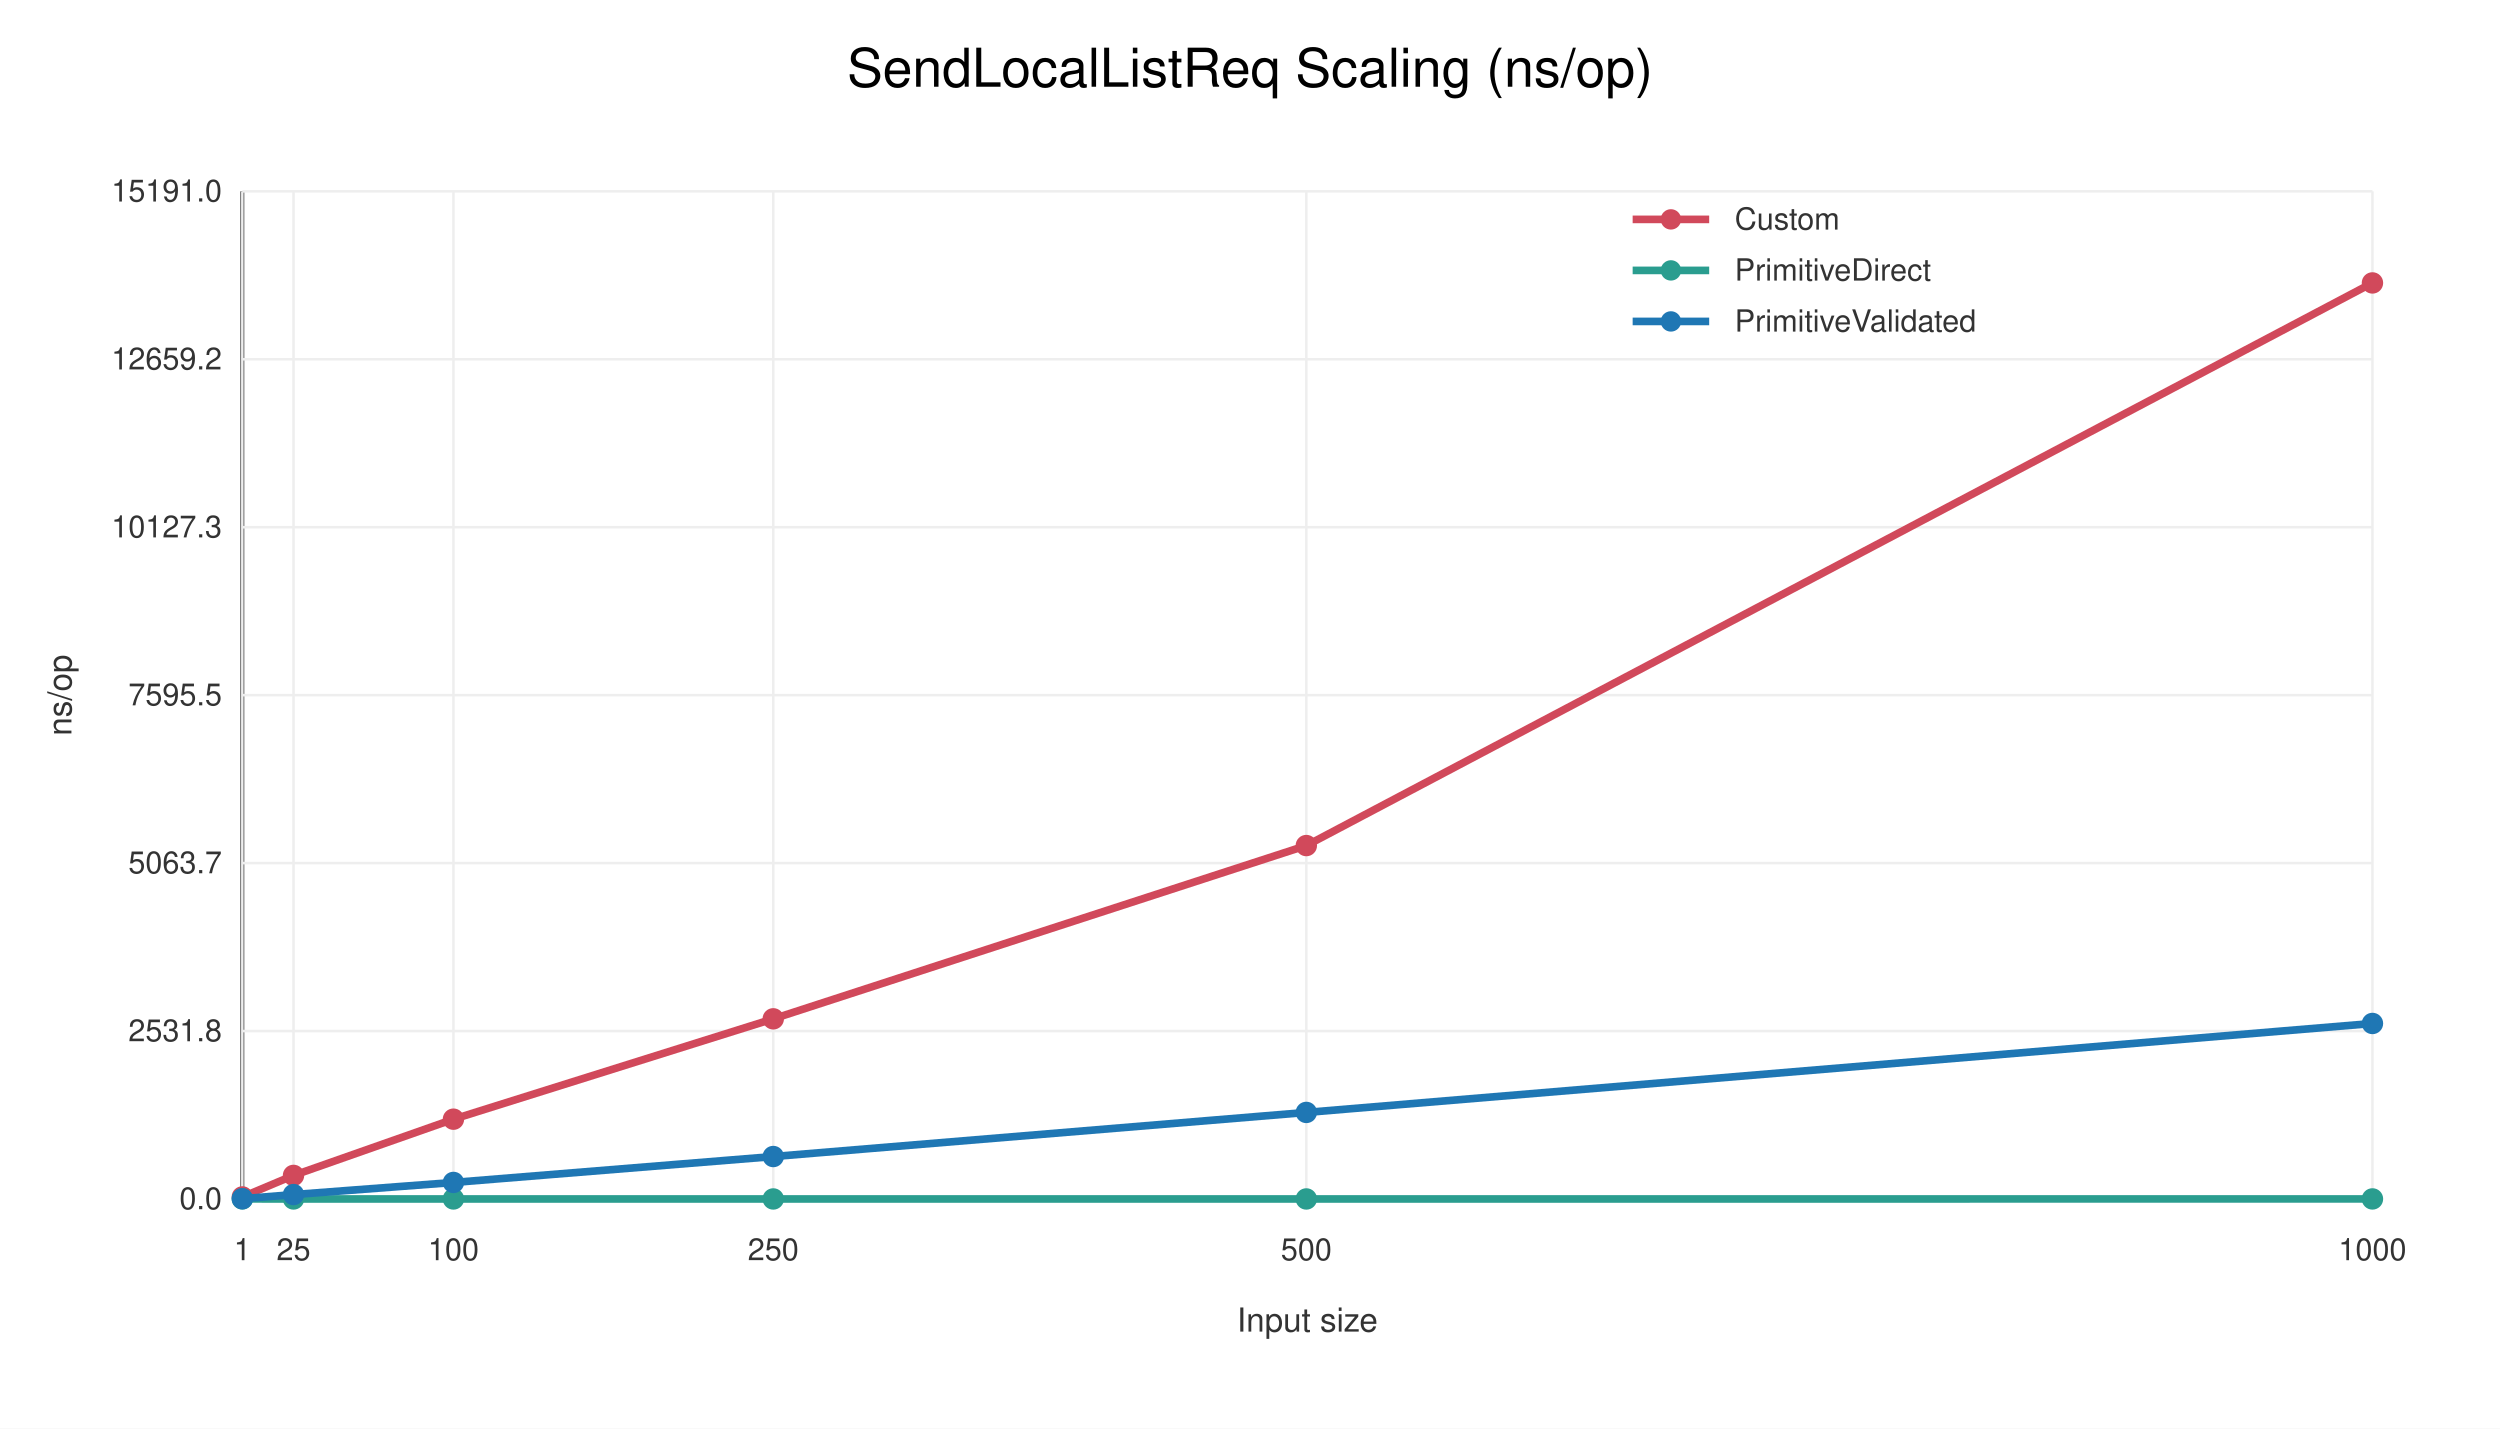
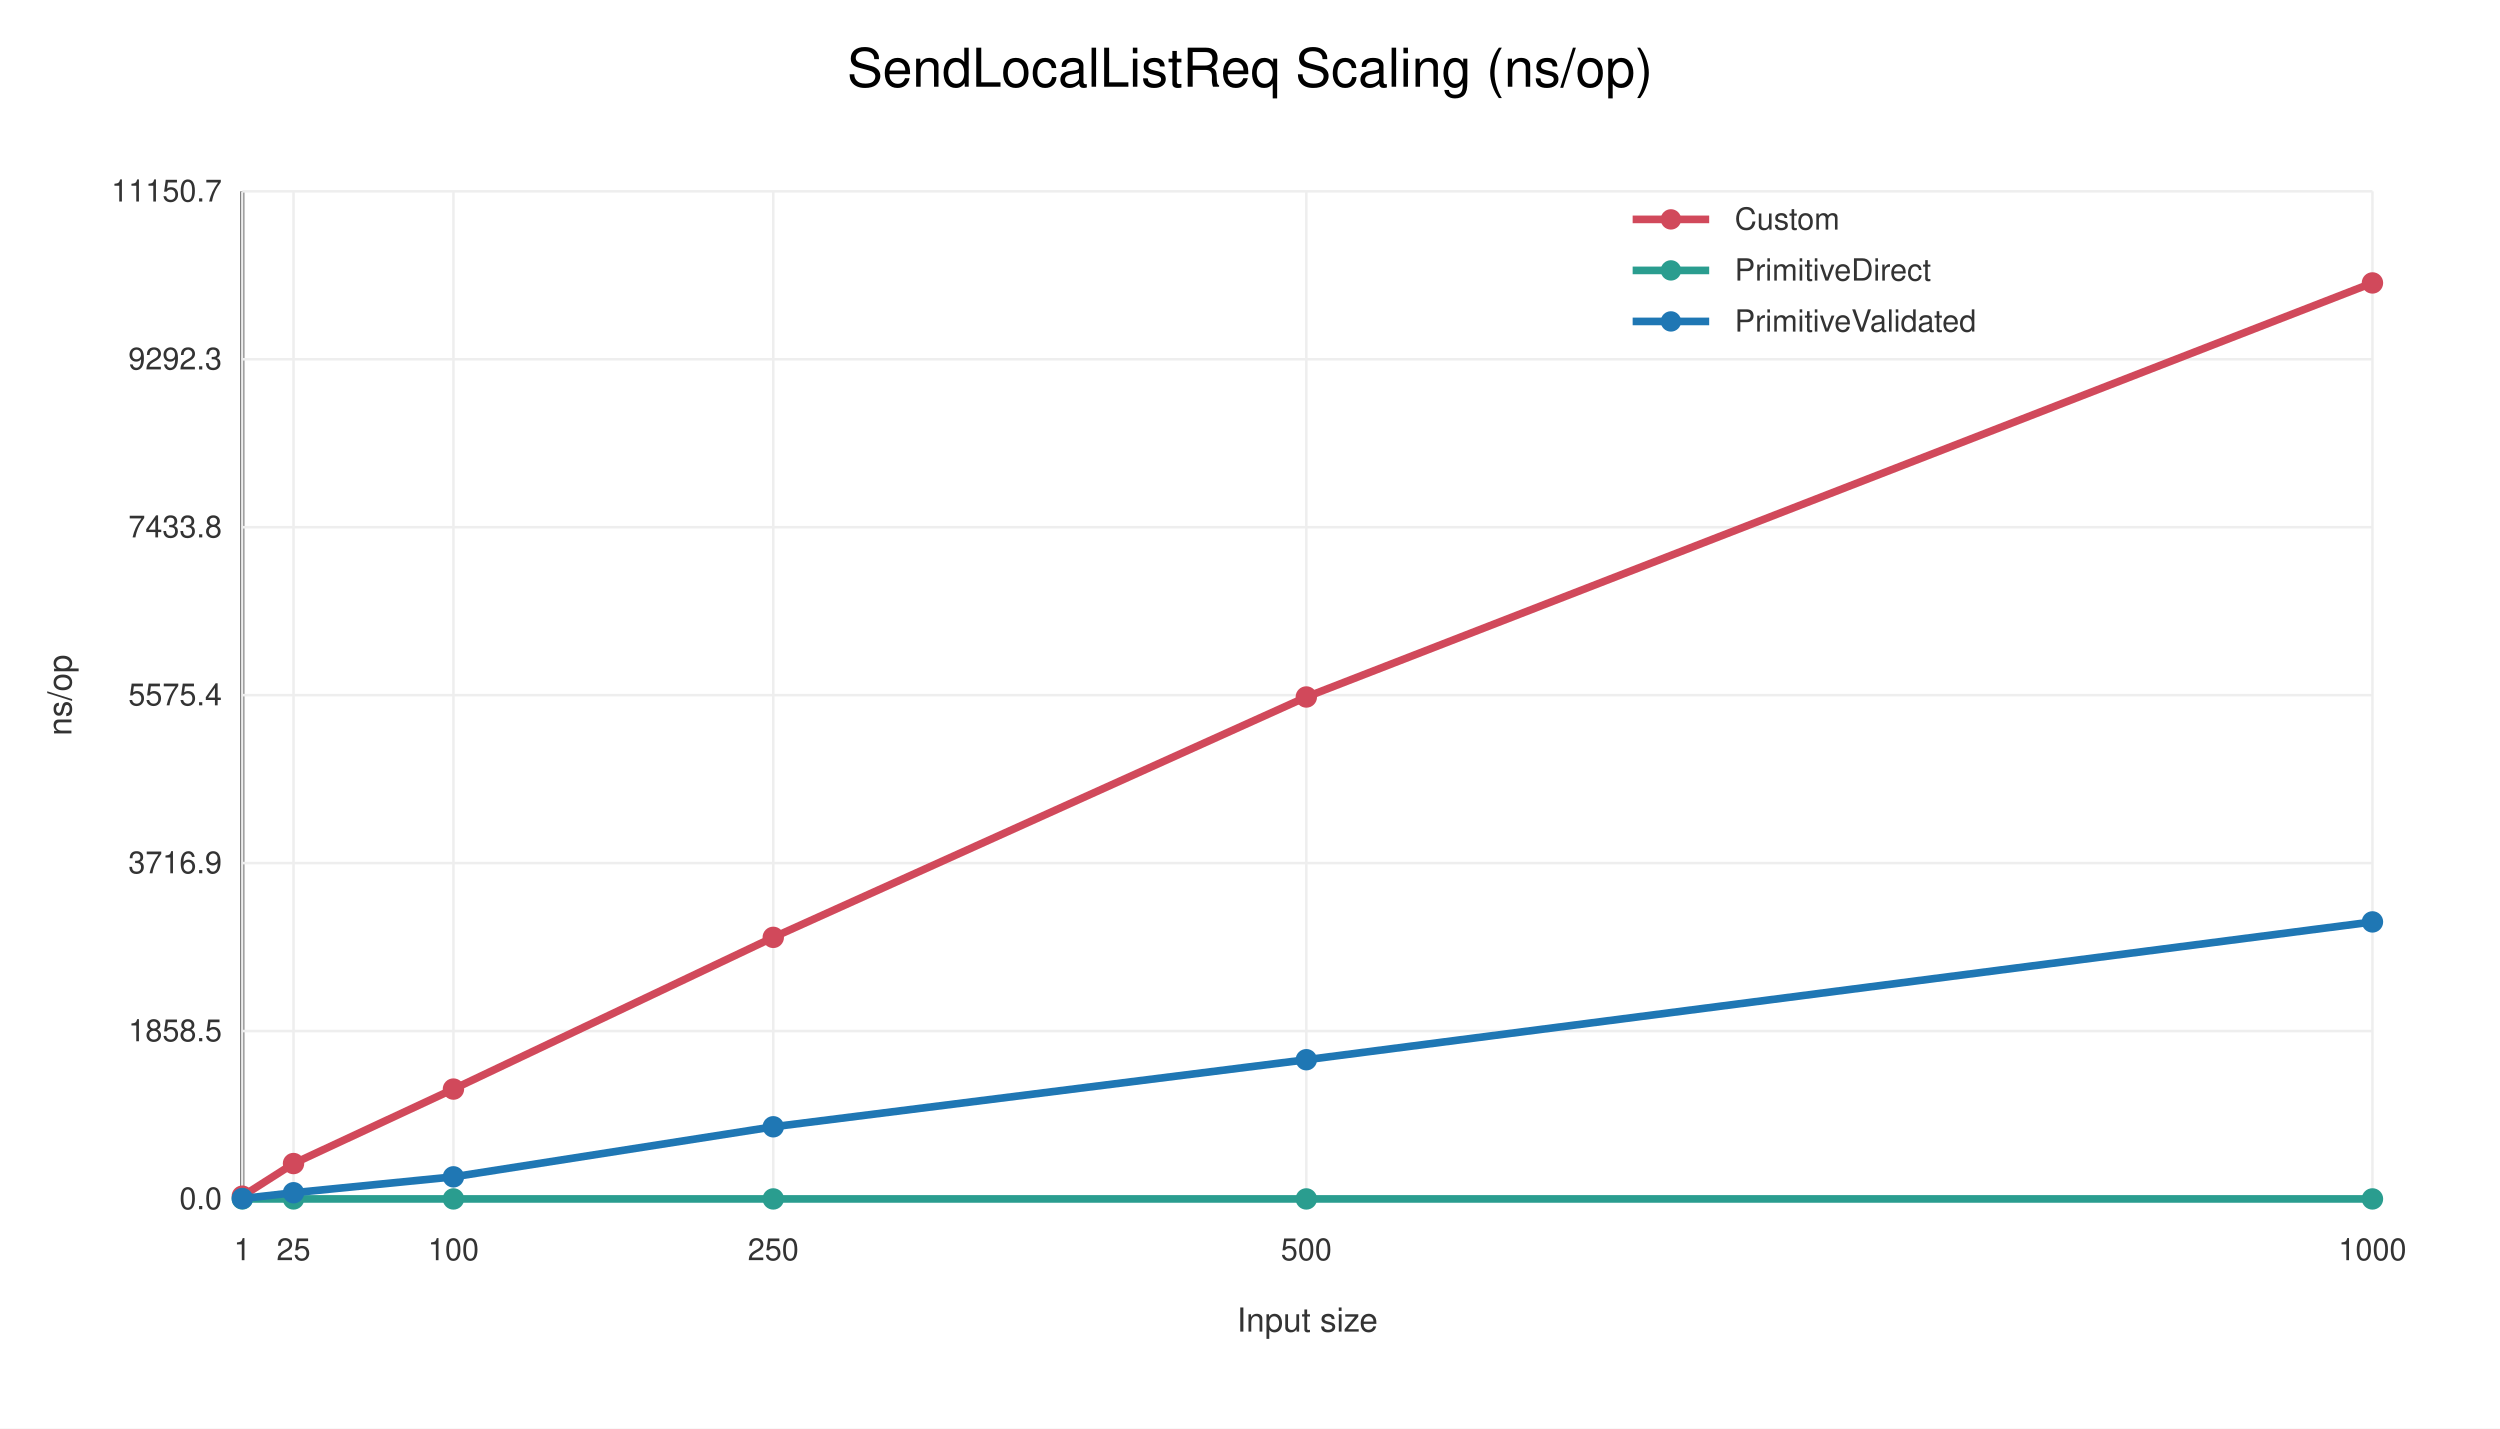
<svg xmlns="http://www.w3.org/2000/svg" width="980" height="560" viewBox="0 0 980 560">
  <rect x="0" y="0" width="100%" height="100%" fill="white" />
  <text x="490" y="34" font-size="21" text-anchor="middle" font-family="Helvetica,Arial,sans-serif">SendLocalListReq Scaling (ns/op)</text>
  <line x1="95.00" y1="470.00" x2="930.00" y2="470.00" stroke="#222" stroke-width="1.5" />
  <line x1="95.00" y1="75.00" x2="95.00" y2="470.00" stroke="#222" stroke-width="1.5" />
  <line x1="95.00" y1="75.00" x2="95.00" y2="470.00" stroke="#eee" />
  <text x="95.00" y="494.00" font-size="12" text-anchor="middle" fill="#333" font-family="Helvetica,Arial,sans-serif">1</text>
  <line x1="115.06" y1="75.00" x2="115.06" y2="470.00" stroke="#eee" />
  <text x="115.06" y="494.00" font-size="12" text-anchor="middle" fill="#333" font-family="Helvetica,Arial,sans-serif">25</text>
  <line x1="177.75" y1="75.00" x2="177.75" y2="470.00" stroke="#eee" />
  <text x="177.75" y="494.00" font-size="12" text-anchor="middle" fill="#333" font-family="Helvetica,Arial,sans-serif">100</text>
  <line x1="303.12" y1="75.00" x2="303.12" y2="470.00" stroke="#eee" />
  <text x="303.12" y="494.00" font-size="12" text-anchor="middle" fill="#333" font-family="Helvetica,Arial,sans-serif">250</text>
  <line x1="512.08" y1="75.00" x2="512.08" y2="470.00" stroke="#eee" />
  <text x="512.08" y="494.00" font-size="12" text-anchor="middle" fill="#333" font-family="Helvetica,Arial,sans-serif">500</text>
  <line x1="930.00" y1="75.00" x2="930.00" y2="470.00" stroke="#eee" />
  <text x="930.00" y="494.00" font-size="12" text-anchor="middle" fill="#333" font-family="Helvetica,Arial,sans-serif">1000</text>
  <line x1="95.00" y1="470.00" x2="930.00" y2="470.00" stroke="#eee" />
  <text x="87.00" y="474.00" font-size="12" text-anchor="end" fill="#333" font-family="Helvetica,Arial,sans-serif">0.0</text>
  <line x1="95.00" y1="404.17" x2="930.00" y2="404.17" stroke="#eee" />
-   <text x="87.00" y="408.17" font-size="12" text-anchor="end" fill="#333" font-family="Helvetica,Arial,sans-serif">2531.8</text>
+   <text x="87.00" y="408.17" font-size="12" text-anchor="end" fill="#333" font-family="Helvetica,Arial,sans-serif">1858.5</text>
  <line x1="95.00" y1="338.33" x2="930.00" y2="338.33" stroke="#eee" />
-   <text x="87.00" y="342.33" font-size="12" text-anchor="end" fill="#333" font-family="Helvetica,Arial,sans-serif">5063.7</text>
+   <text x="87.00" y="342.33" font-size="12" text-anchor="end" fill="#333" font-family="Helvetica,Arial,sans-serif">3716.9</text>
  <line x1="95.00" y1="272.50" x2="930.00" y2="272.50" stroke="#eee" />
-   <text x="87.00" y="276.50" font-size="12" text-anchor="end" fill="#333" font-family="Helvetica,Arial,sans-serif">7595.5</text>
+   <text x="87.00" y="276.50" font-size="12" text-anchor="end" fill="#333" font-family="Helvetica,Arial,sans-serif">5575.4</text>
  <line x1="95.00" y1="206.67" x2="930.00" y2="206.67" stroke="#eee" />
-   <text x="87.00" y="210.67" font-size="12" text-anchor="end" fill="#333" font-family="Helvetica,Arial,sans-serif">10127.3</text>
+   <text x="87.00" y="210.67" font-size="12" text-anchor="end" fill="#333" font-family="Helvetica,Arial,sans-serif">7433.8</text>
  <line x1="95.00" y1="140.83" x2="930.00" y2="140.83" stroke="#eee" />
-   <text x="87.00" y="144.83" font-size="12" text-anchor="end" fill="#333" font-family="Helvetica,Arial,sans-serif">12659.2</text>
+   <text x="87.00" y="144.83" font-size="12" text-anchor="end" fill="#333" font-family="Helvetica,Arial,sans-serif">9292.3</text>
  <line x1="95.00" y1="75.00" x2="930.00" y2="75.00" stroke="#eee" />
-   <text x="87.00" y="79.00" font-size="12" text-anchor="end" fill="#333" font-family="Helvetica,Arial,sans-serif">15191.0</text>
+   <text x="87.00" y="79.00" font-size="12" text-anchor="end" fill="#333" font-family="Helvetica,Arial,sans-serif">11150.7</text>
  <text x="512.50" y="522.00" font-size="13" text-anchor="middle" fill="#333" font-family="Helvetica,Arial,sans-serif">Input size</text>
  <text x="28" y="272.50" font-size="13" text-anchor="middle" fill="#333" transform="rotate(-90 28 272.50)" font-family="Helvetica,Arial,sans-serif">ns/op</text>
-   <polyline points="95.00,469.20 115.06,460.76 177.75,438.72 303.12,399.38 512.08,331.46 930.00,110.91" fill="none" stroke="#d1495b" stroke-width="3" />
-   <circle cx="95.00" cy="469.20" r="4.2" fill="#d1495b" />
-   <circle cx="115.06" cy="460.76" r="4.2" fill="#d1495b" />
-   <circle cx="177.75" cy="438.72" r="4.2" fill="#d1495b" />
-   <circle cx="303.12" cy="399.38" r="4.2" fill="#d1495b" />
-   <circle cx="512.08" cy="331.46" r="4.2" fill="#d1495b" />
+   <polyline points="95.00,468.90 115.06,456.11 177.75,426.92 303.12,367.45 512.08,273.22 930.00,110.91" fill="none" stroke="#d1495b" stroke-width="3" />
+   <circle cx="95.00" cy="468.90" r="4.2" fill="#d1495b" />
+   <circle cx="115.06" cy="456.11" r="4.2" fill="#d1495b" />
+   <circle cx="177.75" cy="426.92" r="4.2" fill="#d1495b" />
+   <circle cx="303.12" cy="367.45" r="4.2" fill="#d1495b" />
+   <circle cx="512.08" cy="273.22" r="4.2" fill="#d1495b" />
  <circle cx="930.00" cy="110.91" r="4.2" fill="#d1495b" />
-   <polyline points="95.00,469.98 115.06,469.99 177.75,469.99 303.12,469.99 512.08,469.99 930.00,469.98" fill="none" stroke="#2a9d8f" stroke-width="3" />
+   <polyline points="95.00,469.98 115.06,469.98 177.75,469.98 303.12,469.98 512.08,469.98 930.00,469.98" fill="none" stroke="#2a9d8f" stroke-width="3" />
  <circle cx="95.00" cy="469.98" r="4.2" fill="#2a9d8f" />
-   <circle cx="115.06" cy="469.99" r="4.2" fill="#2a9d8f" />
-   <circle cx="177.75" cy="469.99" r="4.2" fill="#2a9d8f" />
-   <circle cx="303.12" cy="469.99" r="4.2" fill="#2a9d8f" />
-   <circle cx="512.08" cy="469.99" r="4.2" fill="#2a9d8f" />
+   <circle cx="115.06" cy="469.98" r="4.2" fill="#2a9d8f" />
+   <circle cx="177.75" cy="469.98" r="4.2" fill="#2a9d8f" />
+   <circle cx="303.12" cy="469.98" r="4.2" fill="#2a9d8f" />
+   <circle cx="512.08" cy="469.98" r="4.2" fill="#2a9d8f" />
  <circle cx="930.00" cy="469.98" r="4.2" fill="#2a9d8f" />
-   <polyline points="95.00,469.89 115.06,468.27 177.75,463.52 303.12,453.36 512.08,436.07 930.00,401.20" fill="none" stroke="#1f77b4" stroke-width="3" />
-   <circle cx="95.00" cy="469.89" r="4.2" fill="#1f77b4" />
-   <circle cx="115.06" cy="468.27" r="4.2" fill="#1f77b4" />
-   <circle cx="177.75" cy="463.52" r="4.2" fill="#1f77b4" />
-   <circle cx="303.12" cy="453.36" r="4.2" fill="#1f77b4" />
-   <circle cx="512.08" cy="436.07" r="4.2" fill="#1f77b4" />
-   <circle cx="930.00" cy="401.20" r="4.2" fill="#1f77b4" />
+   <polyline points="95.00,469.83 115.06,467.55 177.75,461.32 303.12,441.70 512.08,415.41 930.00,361.39" fill="none" stroke="#1f77b4" stroke-width="3" />
+   <circle cx="95.00" cy="469.83" r="4.2" fill="#1f77b4" />
+   <circle cx="115.06" cy="467.55" r="4.2" fill="#1f77b4" />
+   <circle cx="177.75" cy="461.32" r="4.2" fill="#1f77b4" />
+   <circle cx="303.12" cy="441.70" r="4.2" fill="#1f77b4" />
+   <circle cx="512.08" cy="415.41" r="4.2" fill="#1f77b4" />
+   <circle cx="930.00" cy="361.39" r="4.2" fill="#1f77b4" />
  <line x1="640.00" y1="86.00" x2="670.00" y2="86.00" stroke="#d1495b" stroke-width="3" />
  <circle cx="655.00" cy="86.00" r="4" fill="#d1495b" />
  <text x="680.00" y="90.00" font-size="12" fill="#333" font-family="Helvetica,Arial,sans-serif">Custom</text>
  <line x1="640.00" y1="106.00" x2="670.00" y2="106.00" stroke="#2a9d8f" stroke-width="3" />
  <circle cx="655.00" cy="106.00" r="4" fill="#2a9d8f" />
  <text x="680.00" y="110.00" font-size="12" fill="#333" font-family="Helvetica,Arial,sans-serif">PrimitiveDirect</text>
  <line x1="640.00" y1="126.00" x2="670.00" y2="126.00" stroke="#1f77b4" stroke-width="3" />
  <circle cx="655.00" cy="126.00" r="4" fill="#1f77b4" />
  <text x="680.00" y="130.00" font-size="12" fill="#333" font-family="Helvetica,Arial,sans-serif">PrimitiveValidated</text>
</svg>
